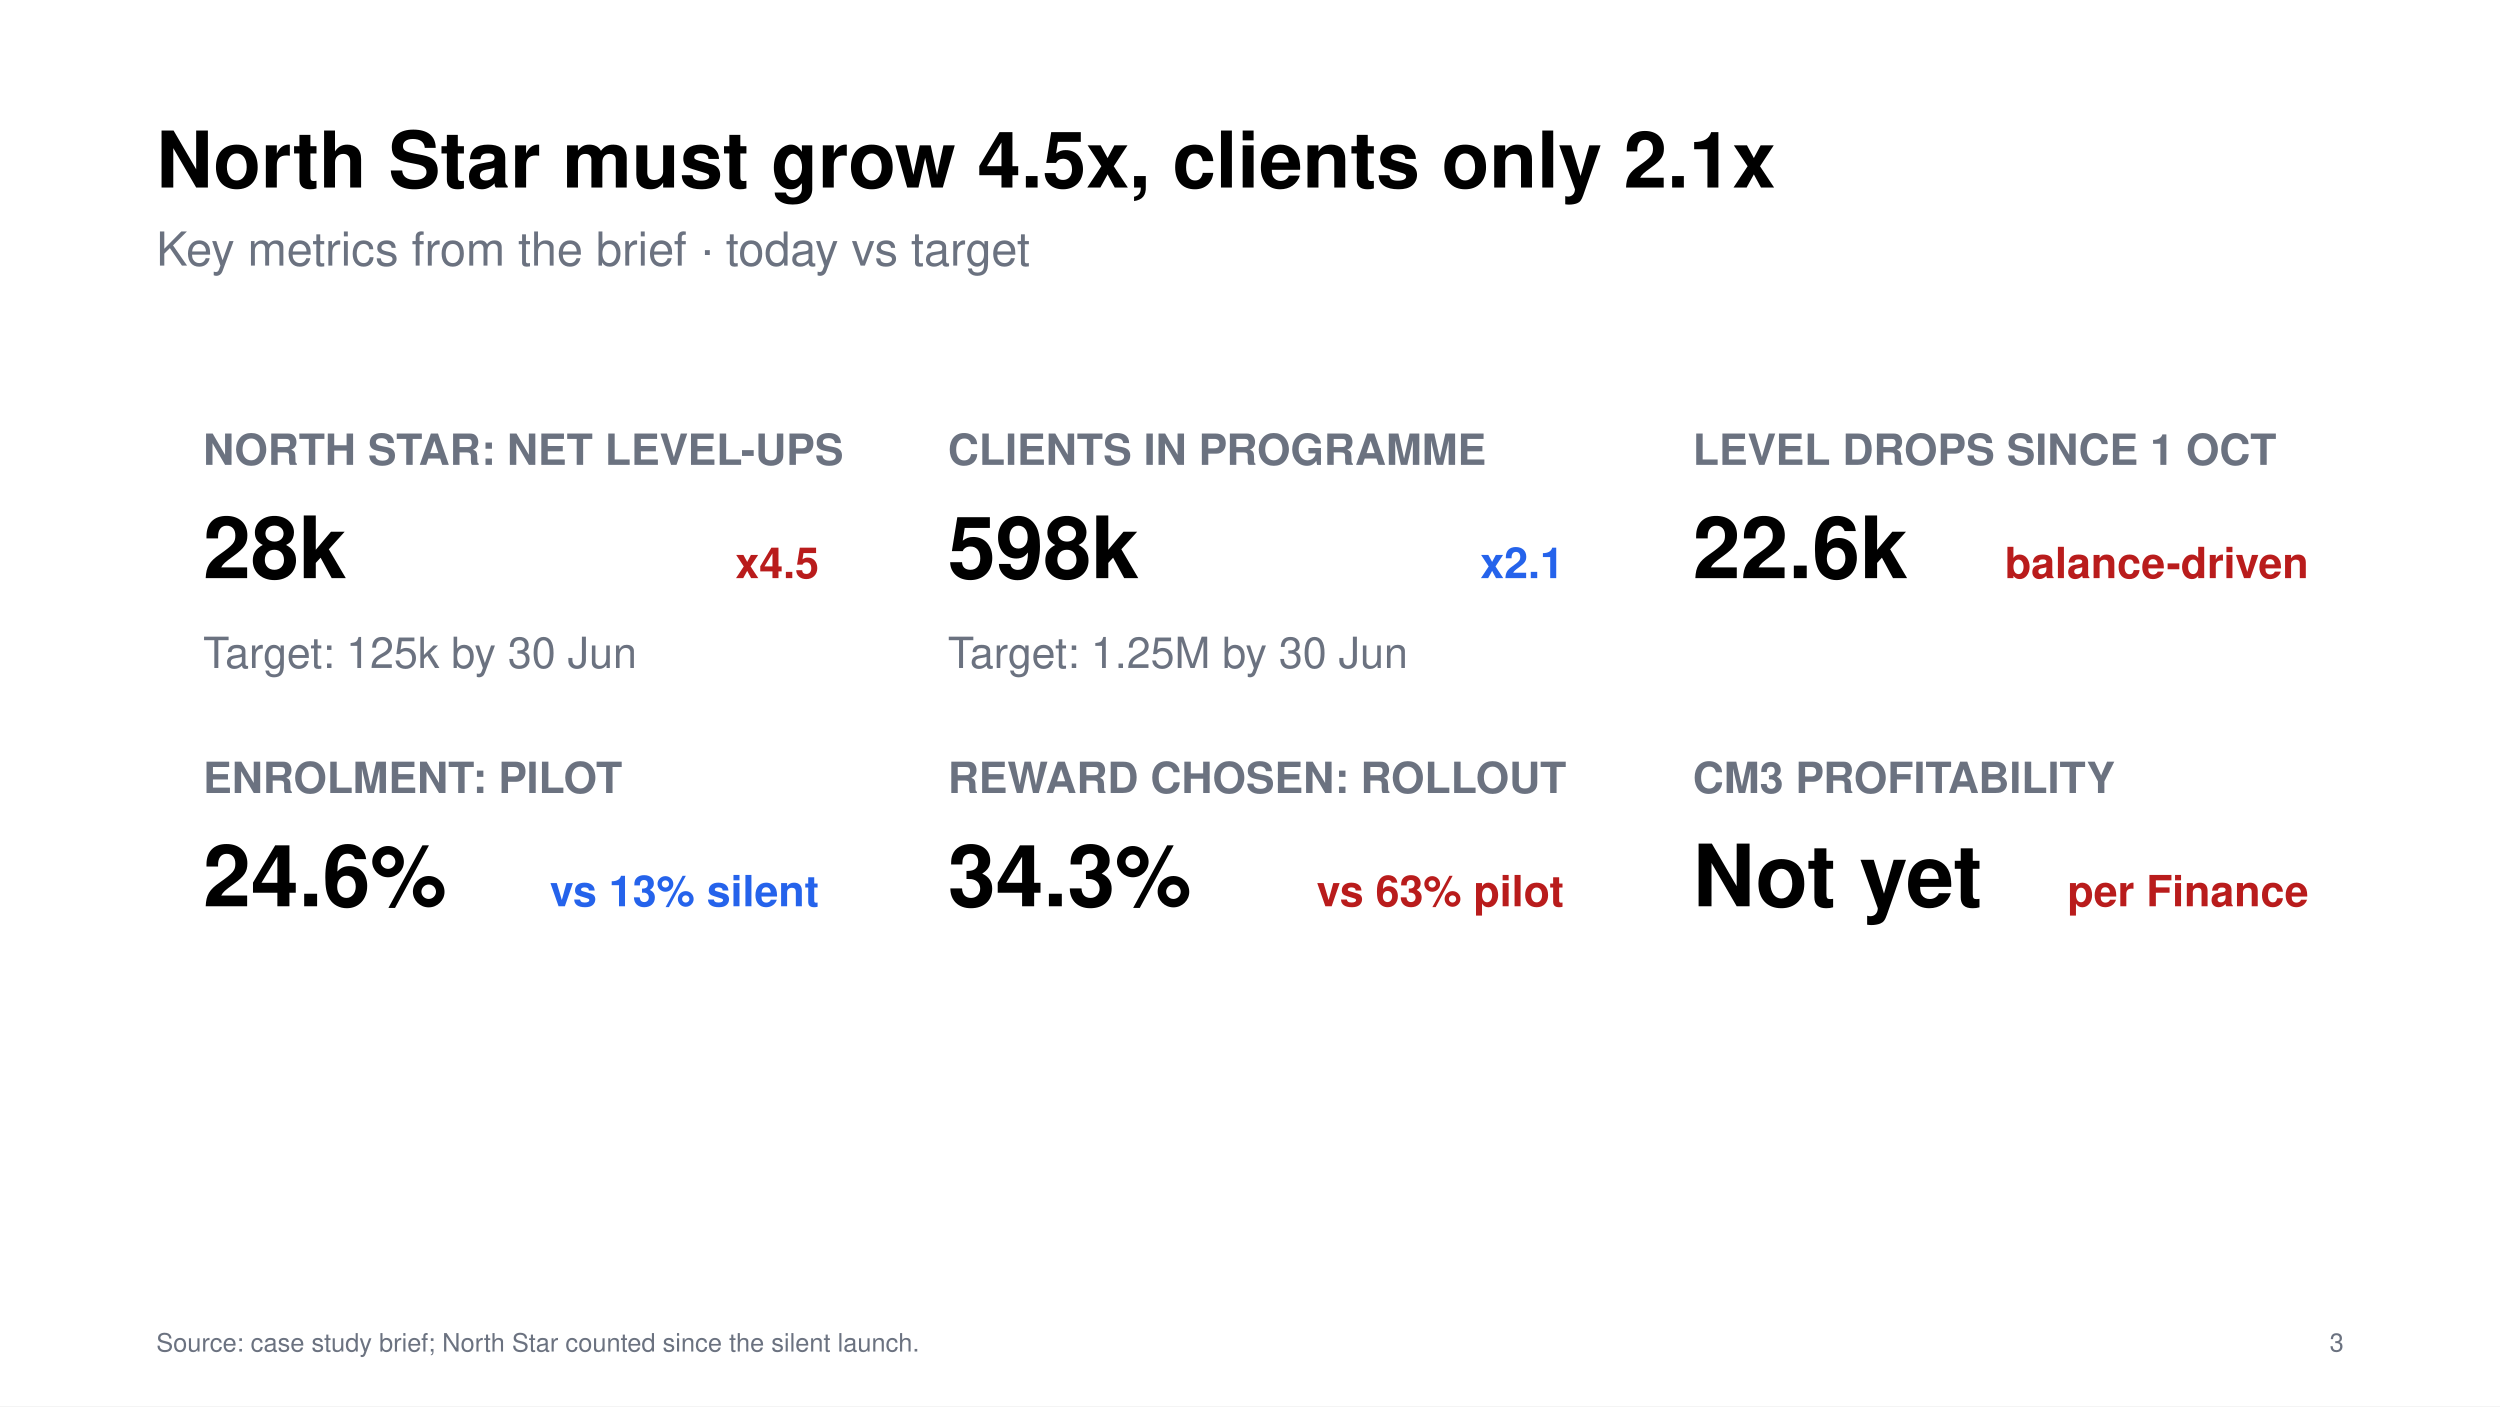
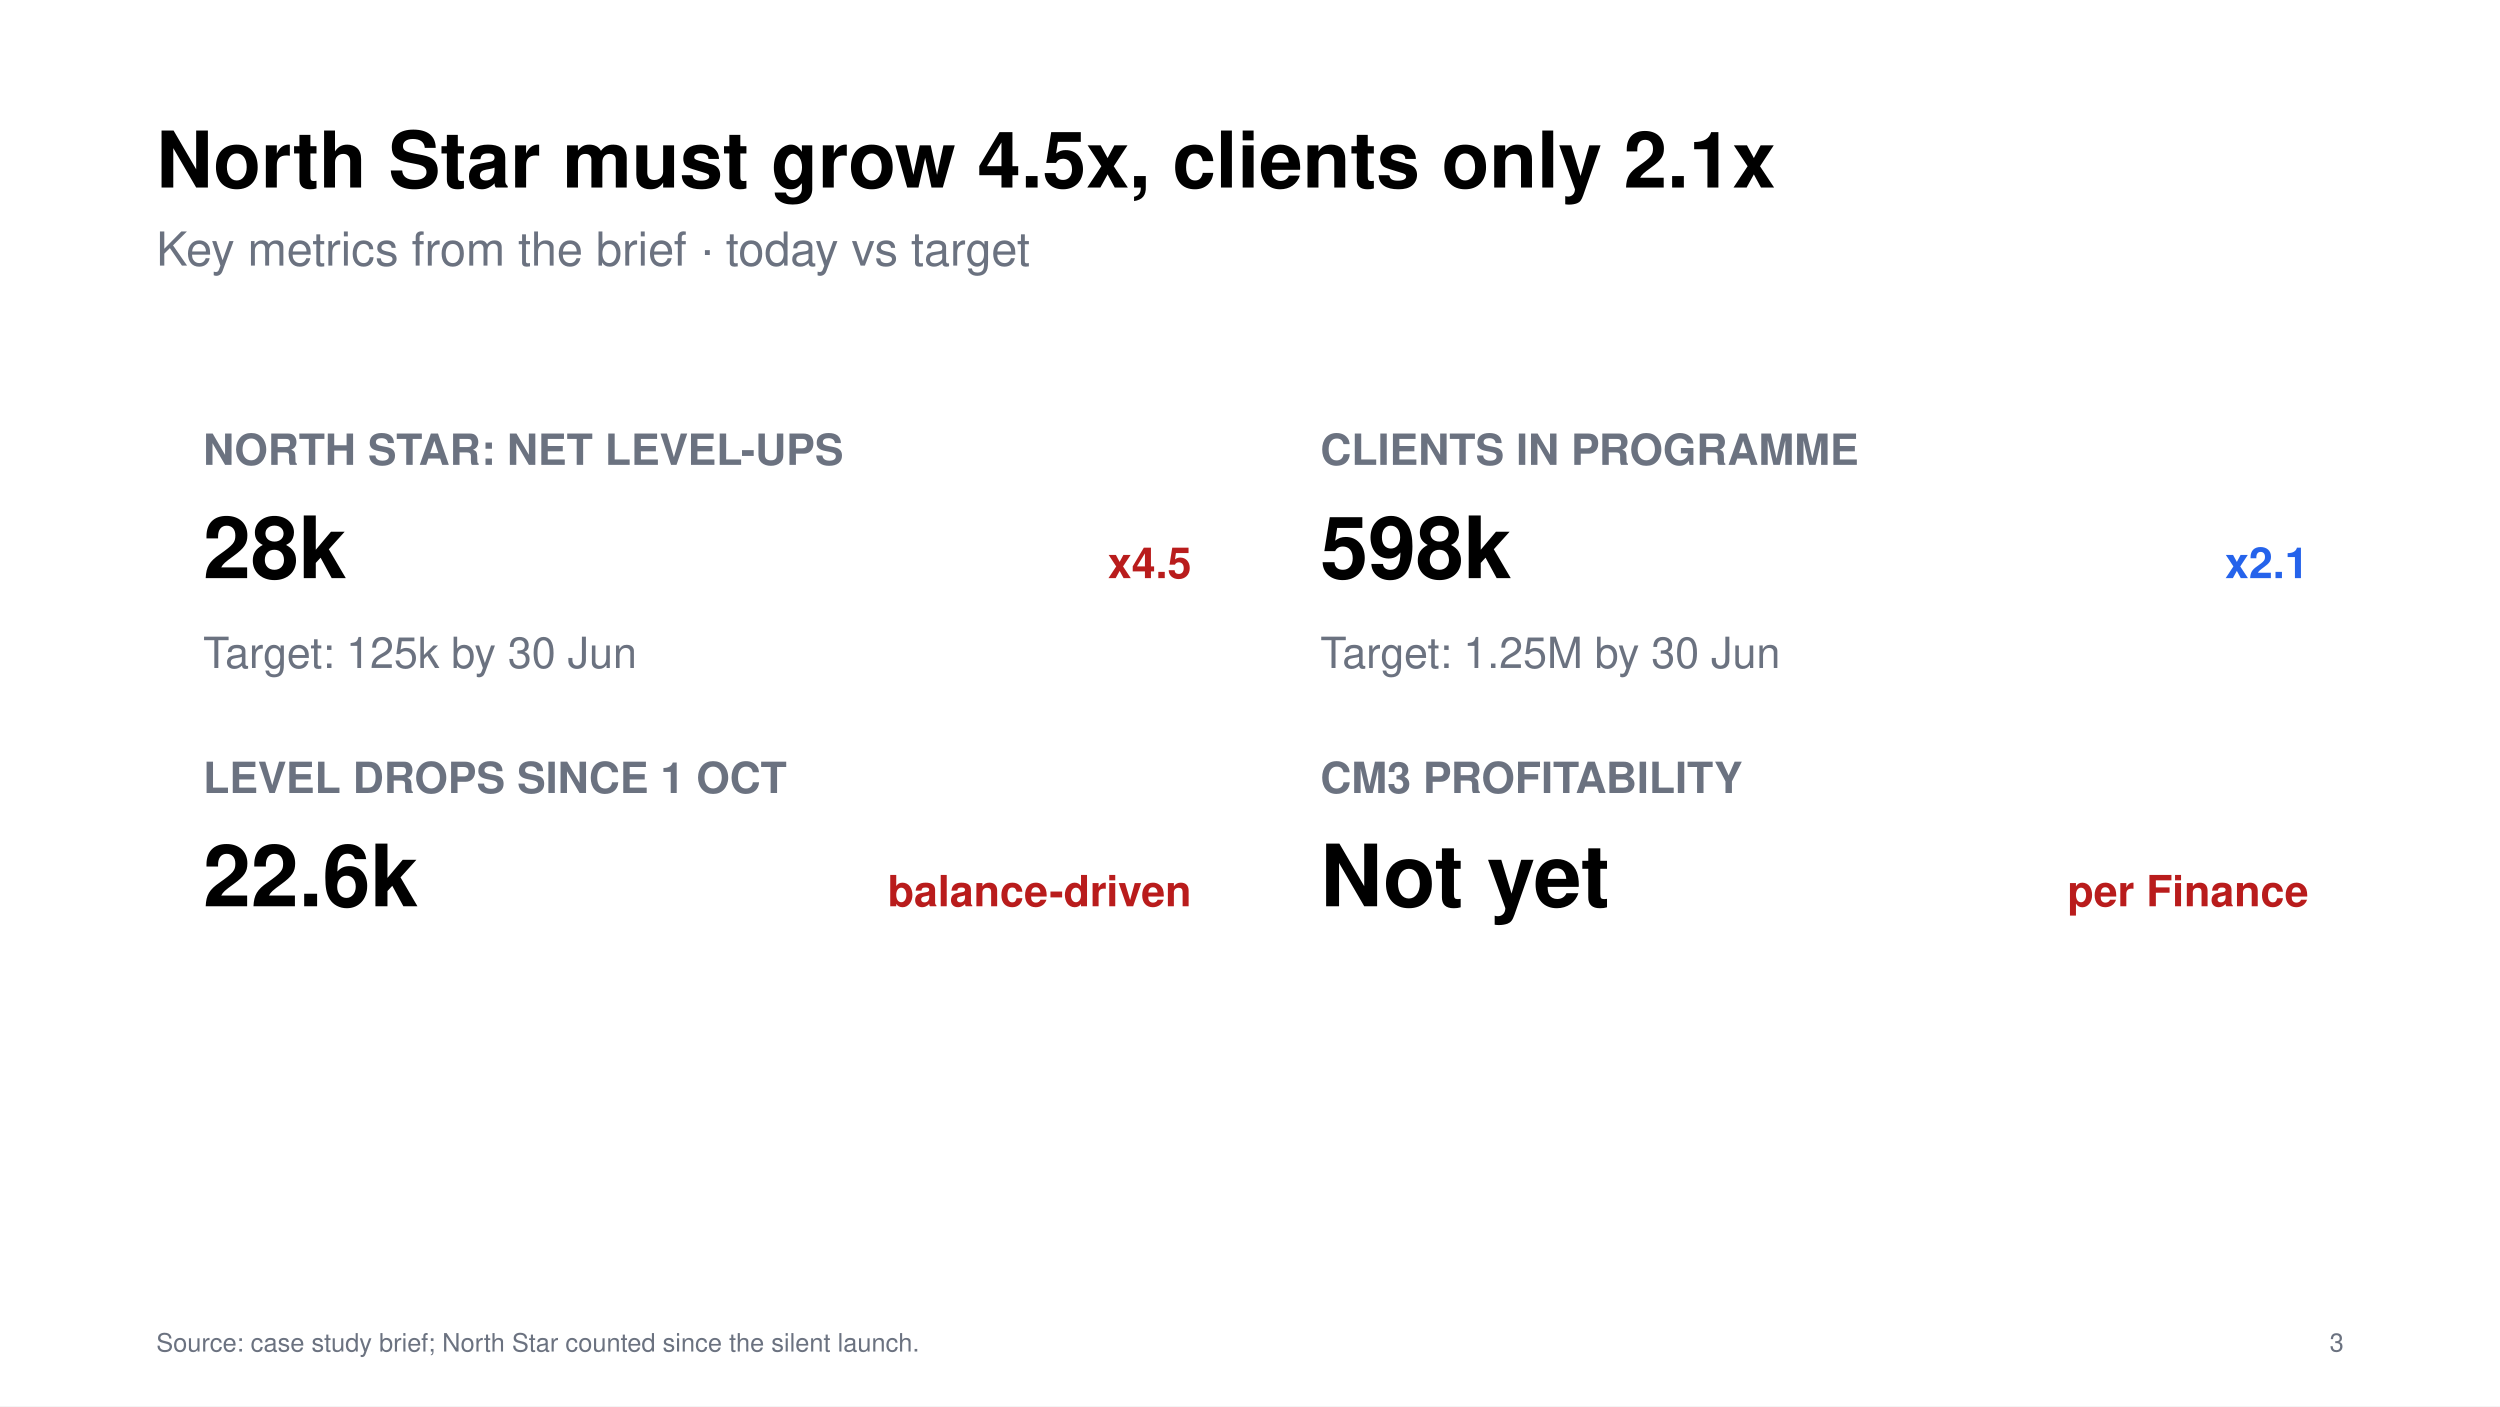
<svg xmlns="http://www.w3.org/2000/svg" viewBox="0 0 1280 720" width="1280" height="720" role="img" aria-label="North Star must grow 4.5x, clients only 2.1x">
  <rect width="1280" height="720" fill="#FFFFFF" />
  <text x="80.0" y="96.0" font-family="'Helvetica Neue', Helvetica, Arial, 'Hiragino Sans', 'Yu Gothic', 'Noto Sans JP', 'Meiryo', sans-serif" font-size="40" fill="#000000" font-weight="bold" text-anchor="start">North Star must grow 4.5x, clients only 2.1x</text>
  <text x="80.0" y="136.0" font-family="'Helvetica Neue', Helvetica, Arial, 'Hiragino Sans', 'Yu Gothic', 'Noto Sans JP', 'Meiryo', sans-serif" font-size="24" fill="#6B7280" font-weight="normal" text-anchor="start">Key metrics from the brief · today vs target</text>
-   <rect x="80.0" y="208.0" width="357.3" height="150.0" fill="#FFFFFF" stroke="none" />
+   <rect x="80.0" y="208.0" width="548.0" height="150.0" fill="#FFFFFF" stroke="none" />
  <text x="104.0" y="238.0" font-family="'Helvetica Neue', Helvetica, Arial, 'Hiragino Sans', 'Yu Gothic', 'Noto Sans JP', 'Meiryo', sans-serif" font-size="22" fill="#6B7280" font-weight="600" text-anchor="start">NORTH STAR: NET LEVEL-UPS</text>
  <text x="104.0" y="296.0" font-family="'Helvetica Neue', Helvetica, Arial, 'Hiragino Sans', 'Yu Gothic', 'Noto Sans JP', 'Meiryo', sans-serif" font-size="44" fill="#000000" font-weight="bold" text-anchor="start">28k</text>
-   <text x="419.3" y="296.0" font-family="'Helvetica Neue', Helvetica, Arial, 'Hiragino Sans', 'Yu Gothic', 'Noto Sans JP', 'Meiryo', sans-serif" font-size="22" fill="#B91C1C" font-weight="600" text-anchor="end">x4.5</text>
+   <text x="610.0" y="296.0" font-family="'Helvetica Neue', Helvetica, Arial, 'Hiragino Sans', 'Yu Gothic', 'Noto Sans JP', 'Meiryo', sans-serif" font-size="22" fill="#B91C1C" font-weight="600" text-anchor="end">x4.5</text>
  <text x="104.0" y="342.0" font-family="'Helvetica Neue', Helvetica, Arial, 'Hiragino Sans', 'Yu Gothic', 'Noto Sans JP', 'Meiryo', sans-serif" font-size="22" fill="#6B7280" font-weight="normal" text-anchor="start">Target: 125k by 30 Jun</text>
-   <rect x="461.3" y="208.0" width="357.3" height="150.0" fill="#FFFFFF" stroke="none" />
-   <text x="485.3" y="238.0" font-family="'Helvetica Neue', Helvetica, Arial, 'Hiragino Sans', 'Yu Gothic', 'Noto Sans JP', 'Meiryo', sans-serif" font-size="22" fill="#6B7280" font-weight="600" text-anchor="start">CLIENTS IN PROGRAMME</text>
-   <text x="485.3" y="296.0" font-family="'Helvetica Neue', Helvetica, Arial, 'Hiragino Sans', 'Yu Gothic', 'Noto Sans JP', 'Meiryo', sans-serif" font-size="44" fill="#000000" font-weight="bold" text-anchor="start">598k</text>
-   <text x="800.7" y="296.0" font-family="'Helvetica Neue', Helvetica, Arial, 'Hiragino Sans', 'Yu Gothic', 'Noto Sans JP', 'Meiryo', sans-serif" font-size="22" fill="#2563EB" font-weight="600" text-anchor="end">x2.1</text>
-   <text x="485.3" y="342.0" font-family="'Helvetica Neue', Helvetica, Arial, 'Hiragino Sans', 'Yu Gothic', 'Noto Sans JP', 'Meiryo', sans-serif" font-size="22" fill="#6B7280" font-weight="normal" text-anchor="start">Target: 1.25M by 30 Jun</text>
-   <rect x="842.7" y="208.0" width="357.3" height="150.0" fill="#FFFFFF" stroke="none" />
-   <text x="866.7" y="238.0" font-family="'Helvetica Neue', Helvetica, Arial, 'Hiragino Sans', 'Yu Gothic', 'Noto Sans JP', 'Meiryo', sans-serif" font-size="22" fill="#6B7280" font-weight="600" text-anchor="start">LEVEL DROPS SINCE 1 OCT</text>
-   <text x="866.7" y="296.0" font-family="'Helvetica Neue', Helvetica, Arial, 'Hiragino Sans', 'Yu Gothic', 'Noto Sans JP', 'Meiryo', sans-serif" font-size="44" fill="#000000" font-weight="bold" text-anchor="start">22.6k</text>
-   <text x="1182.0" y="296.0" font-family="'Helvetica Neue', Helvetica, Arial, 'Hiragino Sans', 'Yu Gothic', 'Noto Sans JP', 'Meiryo', sans-serif" font-size="22" fill="#B91C1C" font-weight="600" text-anchor="end">balance-driven</text>
-   <rect x="80.0" y="376.0" width="357.3" height="150.0" fill="#FFFFFF" stroke="none" />
-   <text x="104.0" y="406.0" font-family="'Helvetica Neue', Helvetica, Arial, 'Hiragino Sans', 'Yu Gothic', 'Noto Sans JP', 'Meiryo', sans-serif" font-size="22" fill="#6B7280" font-weight="600" text-anchor="start">ENROLMENT: PILOT</text>
-   <text x="104.0" y="464.0" font-family="'Helvetica Neue', Helvetica, Arial, 'Hiragino Sans', 'Yu Gothic', 'Noto Sans JP', 'Meiryo', sans-serif" font-size="44" fill="#000000" font-weight="bold" text-anchor="start">24.6%</text>
-   <text x="419.3" y="464.0" font-family="'Helvetica Neue', Helvetica, Arial, 'Hiragino Sans', 'Yu Gothic', 'Noto Sans JP', 'Meiryo', sans-serif" font-size="22" fill="#2563EB" font-weight="600" text-anchor="end">vs 13% silent</text>
-   <rect x="461.3" y="376.0" width="357.3" height="150.0" fill="#FFFFFF" stroke="none" />
-   <text x="485.3" y="406.0" font-family="'Helvetica Neue', Helvetica, Arial, 'Hiragino Sans', 'Yu Gothic', 'Noto Sans JP', 'Meiryo', sans-serif" font-size="22" fill="#6B7280" font-weight="600" text-anchor="start">REWARD CHOSEN: ROLLOUT</text>
-   <text x="485.3" y="464.0" font-family="'Helvetica Neue', Helvetica, Arial, 'Hiragino Sans', 'Yu Gothic', 'Noto Sans JP', 'Meiryo', sans-serif" font-size="44" fill="#000000" font-weight="bold" text-anchor="start">34.3%</text>
-   <text x="800.7" y="464.0" font-family="'Helvetica Neue', Helvetica, Arial, 'Hiragino Sans', 'Yu Gothic', 'Noto Sans JP', 'Meiryo', sans-serif" font-size="22" fill="#B91C1C" font-weight="600" text-anchor="end">vs 63% pilot</text>
-   <rect x="842.7" y="376.0" width="357.3" height="150.0" fill="#FFFFFF" stroke="none" />
-   <text x="866.7" y="406.0" font-family="'Helvetica Neue', Helvetica, Arial, 'Hiragino Sans', 'Yu Gothic', 'Noto Sans JP', 'Meiryo', sans-serif" font-size="22" fill="#6B7280" font-weight="600" text-anchor="start">CM3 PROFITABILITY</text>
-   <text x="866.7" y="464.0" font-family="'Helvetica Neue', Helvetica, Arial, 'Hiragino Sans', 'Yu Gothic', 'Noto Sans JP', 'Meiryo', sans-serif" font-size="44" fill="#000000" font-weight="bold" text-anchor="start">Not yet</text>
+   <rect x="652.0" y="208.0" width="548.0" height="150.0" fill="#FFFFFF" stroke="none" />
+   <text x="676.0" y="238.0" font-family="'Helvetica Neue', Helvetica, Arial, 'Hiragino Sans', 'Yu Gothic', 'Noto Sans JP', 'Meiryo', sans-serif" font-size="22" fill="#6B7280" font-weight="600" text-anchor="start">CLIENTS IN PROGRAMME</text>
+   <text x="676.0" y="296.0" font-family="'Helvetica Neue', Helvetica, Arial, 'Hiragino Sans', 'Yu Gothic', 'Noto Sans JP', 'Meiryo', sans-serif" font-size="44" fill="#000000" font-weight="bold" text-anchor="start">598k</text>
+   <text x="1182.0" y="296.0" font-family="'Helvetica Neue', Helvetica, Arial, 'Hiragino Sans', 'Yu Gothic', 'Noto Sans JP', 'Meiryo', sans-serif" font-size="22" fill="#2563EB" font-weight="600" text-anchor="end">x2.1</text>
+   <text x="676.0" y="342.0" font-family="'Helvetica Neue', Helvetica, Arial, 'Hiragino Sans', 'Yu Gothic', 'Noto Sans JP', 'Meiryo', sans-serif" font-size="22" fill="#6B7280" font-weight="normal" text-anchor="start">Target: 1.25M by 30 Jun</text>
+   <rect x="80.0" y="376.0" width="548.0" height="150.0" fill="#FFFFFF" stroke="none" />
+   <text x="104.0" y="406.0" font-family="'Helvetica Neue', Helvetica, Arial, 'Hiragino Sans', 'Yu Gothic', 'Noto Sans JP', 'Meiryo', sans-serif" font-size="22" fill="#6B7280" font-weight="600" text-anchor="start">LEVEL DROPS SINCE 1 OCT</text>
+   <text x="104.0" y="464.0" font-family="'Helvetica Neue', Helvetica, Arial, 'Hiragino Sans', 'Yu Gothic', 'Noto Sans JP', 'Meiryo', sans-serif" font-size="44" fill="#000000" font-weight="bold" text-anchor="start">22.6k</text>
+   <text x="610.0" y="464.0" font-family="'Helvetica Neue', Helvetica, Arial, 'Hiragino Sans', 'Yu Gothic', 'Noto Sans JP', 'Meiryo', sans-serif" font-size="22" fill="#B91C1C" font-weight="600" text-anchor="end">balance-driven</text>
+   <rect x="652.0" y="376.0" width="548.0" height="150.0" fill="#FFFFFF" stroke="none" />
+   <text x="676.0" y="406.0" font-family="'Helvetica Neue', Helvetica, Arial, 'Hiragino Sans', 'Yu Gothic', 'Noto Sans JP', 'Meiryo', sans-serif" font-size="22" fill="#6B7280" font-weight="600" text-anchor="start">CM3 PROFITABILITY</text>
+   <text x="676.0" y="464.0" font-family="'Helvetica Neue', Helvetica, Arial, 'Hiragino Sans', 'Yu Gothic', 'Noto Sans JP', 'Meiryo', sans-serif" font-size="44" fill="#000000" font-weight="bold" text-anchor="start">Not yet</text>
  <text x="1182.0" y="464.0" font-family="'Helvetica Neue', Helvetica, Arial, 'Hiragino Sans', 'Yu Gothic', 'Noto Sans JP', 'Meiryo', sans-serif" font-size="22" fill="#B91C1C" font-weight="600" text-anchor="end">per Finance</text>
  <text x="80.0" y="630.0" font-family="'Helvetica Neue', Helvetica, Arial, 'Hiragino Sans', 'Yu Gothic', 'Noto Sans JP', 'Meiryo', sans-serif" font-size="24" fill="#15296B" font-weight="600" text-anchor="start" />
  <text x="80.0" y="692.0" font-family="'Helvetica Neue', Helvetica, Arial, 'Hiragino Sans', 'Yu Gothic', 'Noto Sans JP', 'Meiryo', sans-serif" font-size="13" fill="#6B7280" font-weight="normal" text-anchor="start">Source: case study brief; North Star counted since the silent launch.</text>
  <text x="1200.0" y="692.0" font-family="'Helvetica Neue', Helvetica, Arial, 'Hiragino Sans', 'Yu Gothic', 'Noto Sans JP', 'Meiryo', sans-serif" font-size="13" fill="#6B7280" font-weight="normal" text-anchor="end">3</text>
</svg>
